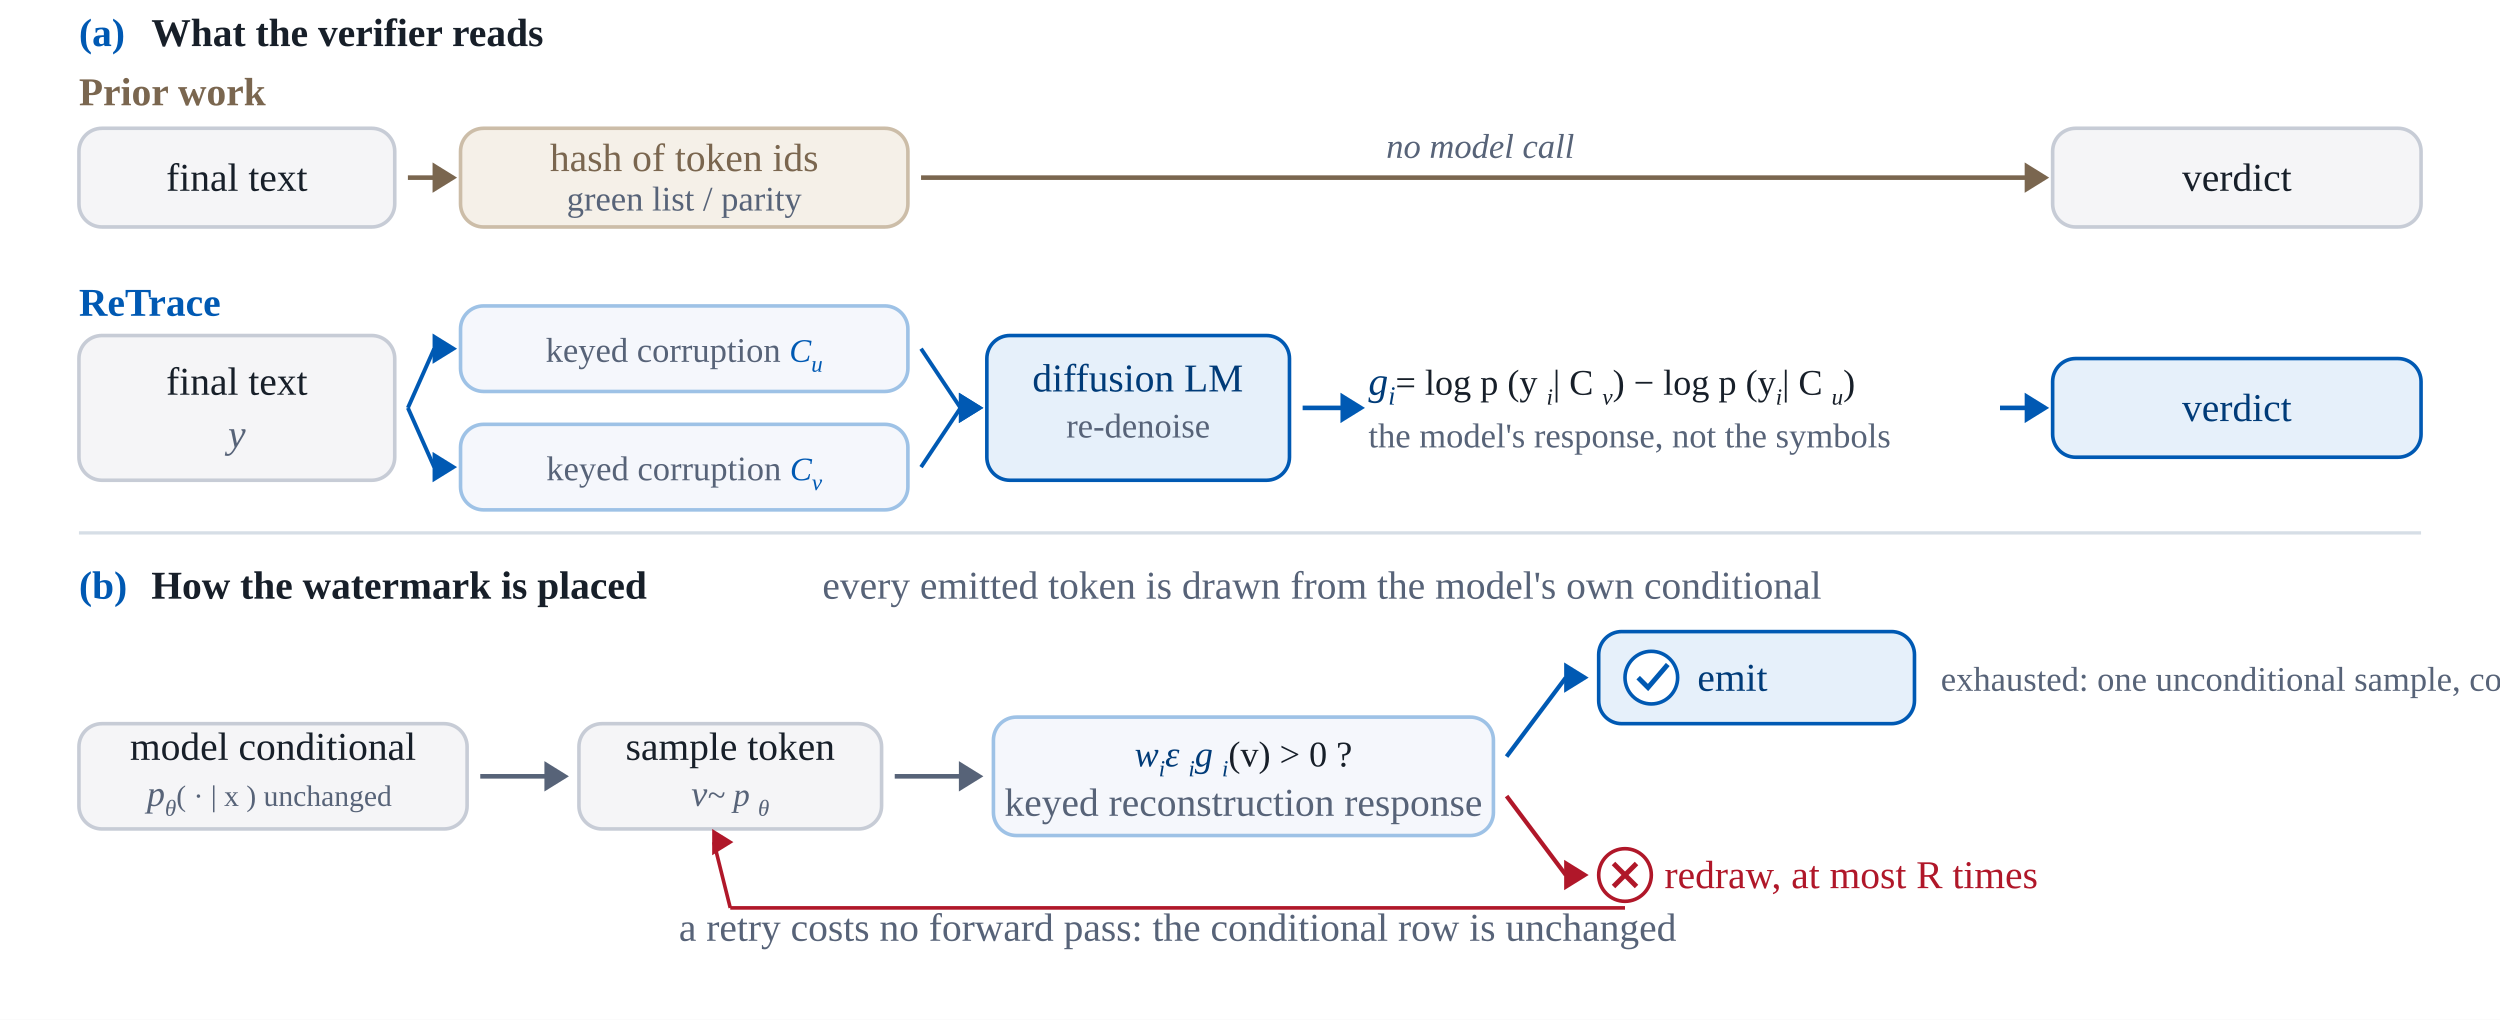
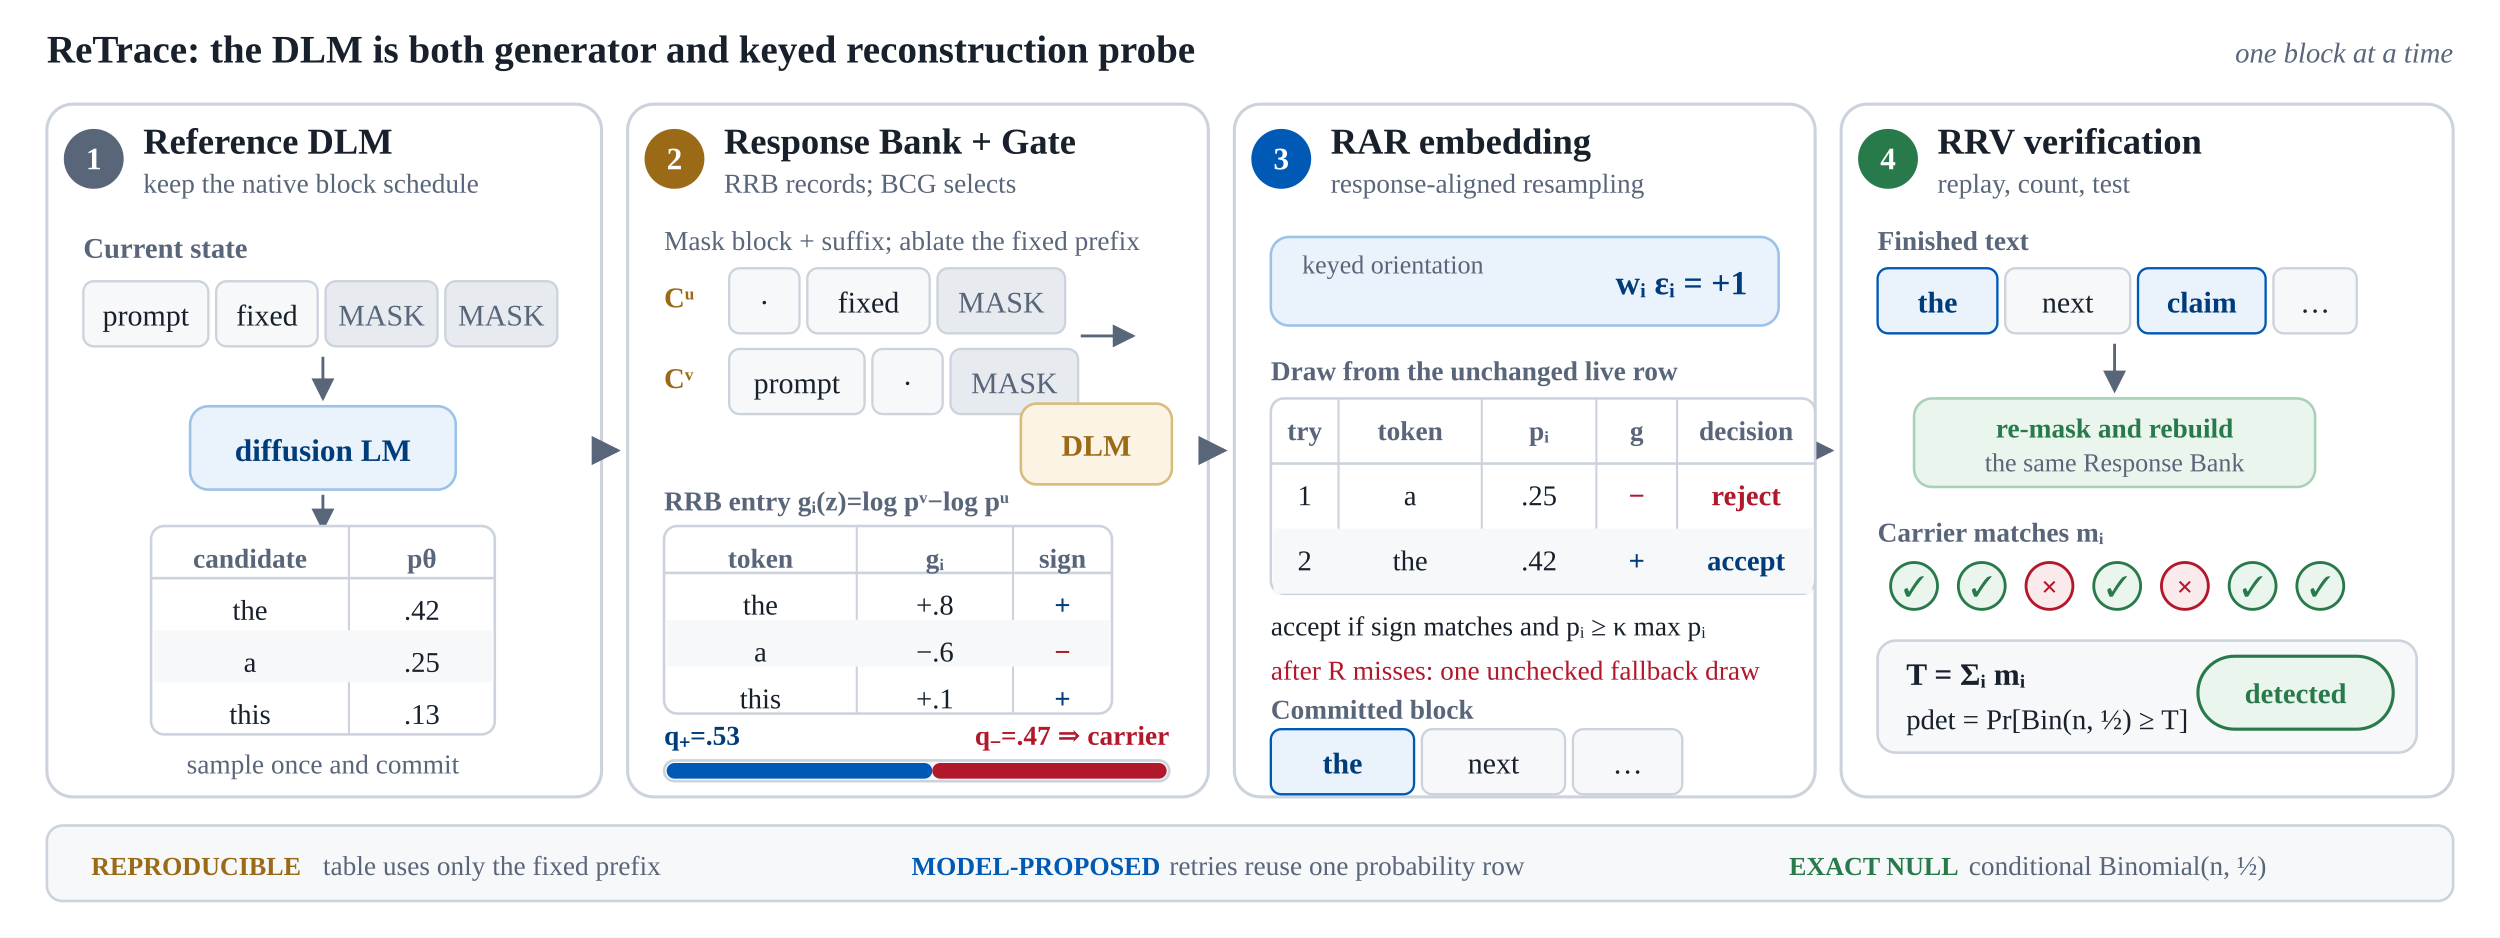
- <svg xmlns="http://www.w3.org/2000/svg" width="760" height="310" preserveAspectRatio="xMinYMin meet" viewBox="0 0 760 310" version="1.0" fill-rule="evenodd">
-   <clipPath id="clip">
-     <rect x="0" y="0" width="760" height="310" />
-   </clipPath>
-   <g id="group" transform="scale(1,-1) translate(0,-310)" style="clip-path: url(#clip)">
-     <g transform="">
-       <rect x="0" y="0" width="760" height="310" style="stroke: none; stroke-linecap: butt; stroke-width: 1; fill: rgb(100%,100%,100%); fill-rule: evenodd;" />
-       <text x="24" y="296" style="font-family: 'Times New Roman'; font-weight: bold; font-size: 12px;fill: rgb(0%,35%,70%); stroke:none;" transform="translate(0,592) scale(1,-1)">(a)</text>
-       <text x="46" y="296" style="font-family: 'Times New Roman'; font-weight: bold; font-size: 12px;fill: rgb(9%,12%,16%); stroke:none;" transform="translate(0,592) scale(1,-1)">What the verifier reads</text>
-       <text x="24" y="278" style="font-family: 'Times New Roman'; font-weight: bold; font-size: 12px;fill: rgb(48%,40%,31%); stroke:none;" transform="translate(0,556) scale(1,-1)">Prior work</text>
-       <rect x="24" y="241" width="96" height="30" rx="7" ry="7" style="stroke: rgb(78%,80%,84%); stroke-linecap: butt; stroke-width: 1.1; fill: rgb(96%,96%,97%); fill-rule: evenodd;" />
-       <text x="50.508" y="252" style="font-family: 'Times New Roman'; font-size: 12px;fill: rgb(9%,12%,16%); stroke:none;" transform="translate(0,504) scale(1,-1)">final text</text>
-       <path d="M 124,256 L 132,256 Z" style="stroke: rgb(48%,40%,31%); stroke-linecap: butt; stroke-width: 1.4;" />
-       <polygon points="138 256, 132 259.72, 132 252.28" style="stroke: rgb(48%,40%,31%); stroke-linecap: butt; stroke-width: 1; fill: rgb(48%,40%,31%); fill-rule: evenodd;" />
-       <rect x="140" y="241" width="136" height="30" rx="7" ry="7" style="stroke: rgb(80%,74%,66%); stroke-linecap: butt; stroke-width: 1.1; fill: rgb(96%,94%,91%); fill-rule: evenodd;" />
-       <text x="167.172" y="258" style="font-family: 'Times New Roman'; font-size: 12px;fill: rgb(48%,40%,31%); stroke:none;" transform="translate(0,516) scale(1,-1)">hash of token ids</text>
-       <text x="172.281" y="246" style="font-family: 'Times New Roman'; font-size: 10.5px;fill: rgb(34%,39%,47%); stroke:none;" transform="translate(0,492) scale(1,-1)">green list / parity</text>
-       <path d="M 280,256 L 616,256 Z" style="stroke: rgb(48%,40%,31%); stroke-linecap: butt; stroke-width: 1.4;" />
-       <polygon points="622 256, 616 259.72, 616 252.28" style="stroke: rgb(48%,40%,31%); stroke-linecap: butt; stroke-width: 1; fill: rgb(48%,40%,31%); fill-rule: evenodd;" />
-       <text x="421.422" y="262" style="font-family: 'Times New Roman'; font-style: italic; font-size: 10.5px;fill: rgb(34%,39%,47%); stroke:none;" transform="translate(0,524) scale(1,-1)">no model call</text>
-       <rect x="624" y="241" width="112" height="30" rx="7" ry="7" style="stroke: rgb(78%,80%,84%); stroke-linecap: butt; stroke-width: 1.1; fill: rgb(96%,96%,97%); fill-rule: evenodd;" />
-       <text x="663.342" y="252" style="font-family: 'Times New Roman'; font-size: 12px;fill: rgb(9%,12%,16%); stroke:none;" transform="translate(0,504) scale(1,-1)">verdict</text>
-       <text x="24" y="214" style="font-family: 'Times New Roman'; font-weight: bold; font-size: 12px;fill: rgb(0%,35%,70%); stroke:none;" transform="translate(0,428) scale(1,-1)">ReTrace</text>
-       <rect x="24" y="164" width="96" height="44" rx="7" ry="7" style="stroke: rgb(78%,80%,84%); stroke-linecap: butt; stroke-width: 1.1; fill: rgb(96%,96%,97%); fill-rule: evenodd;" />
-       <text x="50.508" y="190" style="font-family: 'Times New Roman'; font-size: 12px;fill: rgb(9%,12%,16%); stroke:none;" transform="translate(0,380) scale(1,-1)">final text</text>
-       <text x="69.337" y="174" style="font-family: 'Times New Roman'; font-style: italic; font-size: 12px;fill: rgb(34%,39%,47%); stroke:none;" transform="translate(0,348) scale(1,-1)">y</text>
-       <rect x="140" y="191" width="136" height="26" rx="7" ry="7" style="stroke: rgb(62%,76%,90%); stroke-linecap: butt; stroke-width: 1.1; fill: rgb(96%,97%,99%); fill-rule: evenodd;" />
-       <text x="165.886" y="200" style="font-family: 'Times New Roman'; font-size: 10.5px;fill: rgb(34%,39%,47%); stroke:none;" transform="translate(0,400) scale(1,-1)">keyed corruption </text>
-       <text x="239.944" y="200" style="font-family: 'Times New Roman'; font-style: italic; font-size: 10px;fill: rgb(0%,35%,70%); stroke:none;" transform="translate(0,400) scale(1,-1)">C</text>
-       <text x="246.614" y="197" style="font-family: 'Times New Roman'; font-style: italic; font-size: 7px;fill: rgb(0%,35%,70%); stroke:none;" transform="translate(0,394) scale(1,-1)">u</text>
-       <path d="M 124,186 L 132,204 Z" style="stroke: rgb(0%,35%,70%); stroke-linecap: butt; stroke-width: 1.2;" />
-       <polygon points="138 204, 132 207.72, 132 200.28" style="stroke: rgb(0%,35%,70%); stroke-linecap: butt; stroke-width: 1; fill: rgb(0%,35%,70%); fill-rule: evenodd;" />
-       <path d="M 280,204 L 292,186 Z" style="stroke: rgb(0%,35%,70%); stroke-linecap: butt; stroke-width: 1.2;" />
-       <polygon points="298 186, 292 189.72, 292 182.28" style="stroke: rgb(0%,35%,70%); stroke-linecap: butt; stroke-width: 1; fill: rgb(0%,35%,70%); fill-rule: evenodd;" />
-       <rect x="140" y="155" width="136" height="26" rx="7" ry="7" style="stroke: rgb(62%,76%,90%); stroke-linecap: butt; stroke-width: 1.1; fill: rgb(96%,97%,99%); fill-rule: evenodd;" />
-       <text x="166.082" y="164" style="font-family: 'Times New Roman'; font-size: 10.5px;fill: rgb(34%,39%,47%); stroke:none;" transform="translate(0,328) scale(1,-1)">keyed corruption </text>
-       <text x="240.141" y="164" style="font-family: 'Times New Roman'; font-style: italic; font-size: 10px;fill: rgb(0%,35%,70%); stroke:none;" transform="translate(0,328) scale(1,-1)">C</text>
-       <text x="246.811" y="161" style="font-family: 'Times New Roman'; font-style: italic; font-size: 7px;fill: rgb(0%,35%,70%); stroke:none;" transform="translate(0,322) scale(1,-1)">v</text>
-       <path d="M 124,186 L 132,168 Z" style="stroke: rgb(0%,35%,70%); stroke-linecap: butt; stroke-width: 1.2;" />
-       <polygon points="138 168, 132 171.72, 132 164.28" style="stroke: rgb(0%,35%,70%); stroke-linecap: butt; stroke-width: 1; fill: rgb(0%,35%,70%); fill-rule: evenodd;" />
-       <path d="M 280,168 L 292,186 Z" style="stroke: rgb(0%,35%,70%); stroke-linecap: butt; stroke-width: 1.2;" />
-       <polygon points="298 186, 292 189.72, 292 182.28" style="stroke: rgb(0%,35%,70%); stroke-linecap: butt; stroke-width: 1; fill: rgb(0%,35%,70%); fill-rule: evenodd;" />
-       <rect x="300" y="164" width="92" height="44" rx="7" ry="7" style="stroke: rgb(0%,35%,70%); stroke-linecap: butt; stroke-width: 1.1; fill: rgb(90%,94%,98%); fill-rule: evenodd;" />
-       <text x="313.835" y="191" style="font-family: 'Times New Roman'; font-size: 12px;fill: rgb(0%,23%,47%); stroke:none;" transform="translate(0,382) scale(1,-1)">diffusion LM</text>
-       <text x="324.136" y="177" style="font-family: 'Times New Roman'; font-size: 10.5px;fill: rgb(34%,39%,47%); stroke:none;" transform="translate(0,354) scale(1,-1)">re-denoise</text>
-       <path d="M 396,186 L 408,186 Z" style="stroke: rgb(0%,35%,70%); stroke-linecap: butt; stroke-width: 1.4;" />
-       <polygon points="414 186, 408 189.72, 408 182.28" style="stroke: rgb(0%,35%,70%); stroke-linecap: butt; stroke-width: 1; fill: rgb(0%,35%,70%); fill-rule: evenodd;" />
-       <text x="416" y="190" style="font-family: 'Times New Roman'; font-style: italic; font-size: 12px;fill: rgb(0%,23%,47%); stroke:none;" transform="translate(0,380) scale(1,-1)">g</text>
-       <text x="422.0" y="187" style="font-family: 'Times New Roman'; font-style: italic; font-size: 8px;fill: rgb(0%,23%,47%); stroke:none;" transform="translate(0,374) scale(1,-1)">i</text>
-       <text x="424.223" y="190" style="font-family: 'Times New Roman'; font-size: 11px;fill: rgb(9%,12%,16%); stroke:none;" transform="translate(0,380) scale(1,-1)"> = log p (y</text>
-       <text x="470.146" y="187" style="font-family: 'Times New Roman'; font-style: italic; font-size: 7px;fill: rgb(9%,12%,16%); stroke:none;" transform="translate(0,374) scale(1,-1)">i</text>
-       <text x="472.09" y="190" style="font-family: 'Times New Roman'; font-size: 11px;fill: rgb(9%,12%,16%); stroke:none;" transform="translate(0,380) scale(1,-1)"> | C</text>
-       <text x="487.129" y="187" style="font-family: 'Times New Roman'; font-style: italic; font-size: 7px;fill: rgb(9%,12%,16%); stroke:none;" transform="translate(0,374) scale(1,-1)">v</text>
-       <text x="490.236" y="190" style="font-family: 'Times New Roman'; font-size: 11px;fill: rgb(9%,12%,16%); stroke:none;" transform="translate(0,380) scale(1,-1)">) − log p (y</text>
-       <text x="539.822" y="187" style="font-family: 'Times New Roman'; font-style: italic; font-size: 7px;fill: rgb(9%,12%,16%); stroke:none;" transform="translate(0,374) scale(1,-1)">i</text>
-       <text x="541.767" y="190" style="font-family: 'Times New Roman'; font-size: 11px;fill: rgb(9%,12%,16%); stroke:none;" transform="translate(0,380) scale(1,-1)"> | C</text>
-       <text x="556.806" y="187" style="font-family: 'Times New Roman'; font-style: italic; font-size: 7px;fill: rgb(9%,12%,16%); stroke:none;" transform="translate(0,374) scale(1,-1)">u</text>
-       <text x="560.306" y="190" style="font-family: 'Times New Roman'; font-size: 11px;fill: rgb(9%,12%,16%); stroke:none;" transform="translate(0,380) scale(1,-1)">)</text>
-       <text x="416" y="174" style="font-family: 'Times New Roman'; font-size: 10.5px;fill: rgb(34%,39%,47%); stroke:none;" transform="translate(0,348) scale(1,-1)">the model's response, not the symbols</text>
-       <path d="M 608,186 L 616,186 Z" style="stroke: rgb(0%,35%,70%); stroke-linecap: butt; stroke-width: 1.4;" />
-       <polygon points="622 186, 616 189.72, 616 182.28" style="stroke: rgb(0%,35%,70%); stroke-linecap: butt; stroke-width: 1; fill: rgb(0%,35%,70%); fill-rule: evenodd;" />
-       <rect x="624" y="171" width="112" height="30" rx="7" ry="7" style="stroke: rgb(0%,35%,70%); stroke-linecap: butt; stroke-width: 1.1; fill: rgb(90%,94%,98%); fill-rule: evenodd;" />
-       <text x="663.342" y="182" style="font-family: 'Times New Roman'; font-size: 12px;fill: rgb(0%,23%,47%); stroke:none;" transform="translate(0,364) scale(1,-1)">verdict</text>
-       <path d="M 24,148 L 736,148 Z" style="stroke: rgb(84%,87%,90%); stroke-linecap: butt; stroke-width: 1;" />
-       <text x="24" y="128" style="font-family: 'Times New Roman'; font-weight: bold; font-size: 12px;fill: rgb(0%,35%,70%); stroke:none;" transform="translate(0,256) scale(1,-1)">(b)</text>
-       <text x="46" y="128" style="font-family: 'Times New Roman'; font-weight: bold; font-size: 12px;fill: rgb(9%,12%,16%); stroke:none;" transform="translate(0,256) scale(1,-1)">How the watermark is placed</text>
-       <text x="250" y="128" style="font-family: 'Times New Roman'; font-size: 12px;fill: rgb(34%,39%,47%); stroke:none;" transform="translate(0,256) scale(1,-1)">every emitted token is drawn from the model's own conditional</text>
-       <rect x="24" y="58" width="118" height="32" rx="7" ry="7" style="stroke: rgb(78%,80%,84%); stroke-linecap: butt; stroke-width: 1.1; fill: rgb(96%,96%,97%); fill-rule: evenodd;" />
-       <text x="39.509" y="79" style="font-family: 'Times New Roman'; font-size: 12px;fill: rgb(9%,12%,16%); stroke:none;" transform="translate(0,158) scale(1,-1)">model conditional</text>
-       <text x="44.642" y="65" style="font-family: 'Times New Roman'; font-style: italic; font-size: 11px;fill: rgb(34%,39%,47%); stroke:none;" transform="translate(0,130) scale(1,-1)">p</text>
-       <text x="50.142" y="62" style="font-family: 'Times New Roman'; font-style: italic; font-size: 7px;fill: rgb(34%,39%,47%); stroke:none;" transform="translate(0,124) scale(1,-1)">θ</text>
-       <text x="53.581" y="65" style="font-family: 'Times New Roman'; font-size: 9px;fill: rgb(34%,39%,47%); stroke:none;" transform="translate(0,130) scale(1,-1)">( · | x )  unchanged</text>
-       <path d="M 146,74 L 166,74 Z" style="stroke: rgb(34%,39%,47%); stroke-linecap: butt; stroke-width: 1.4;" />
-       <polygon points="172 74, 166 77.72, 166 70.28" style="stroke: rgb(34%,39%,47%); stroke-linecap: butt; stroke-width: 1; fill: rgb(34%,39%,47%); fill-rule: evenodd;" />
-       <rect x="176" y="58" width="92" height="32" rx="7" ry="7" style="stroke: rgb(78%,80%,84%); stroke-linecap: butt; stroke-width: 1.1; fill: rgb(96%,96%,97%); fill-rule: evenodd;" />
-       <text x="190.175" y="79" style="font-family: 'Times New Roman'; font-size: 12px;fill: rgb(9%,12%,16%); stroke:none;" transform="translate(0,158) scale(1,-1)">sample token</text>
-       <text x="210.135" y="65" style="font-family: 'Times New Roman'; font-style: italic; font-size: 11px;fill: rgb(34%,39%,47%); stroke:none;" transform="translate(0,130) scale(1,-1)">v</text>
-       <text x="215.017" y="65" style="font-family: 'Times New Roman'; font-style: italic; font-size: 10px;fill: rgb(34%,39%,47%); stroke:none;" transform="translate(0,130) scale(1,-1)"> ~ p</text>
-       <text x="230.427" y="62" style="font-family: 'Times New Roman'; font-style: italic; font-size: 7px;fill: rgb(34%,39%,47%); stroke:none;" transform="translate(0,124) scale(1,-1)">θ</text>
-       <path d="M 272,74 L 292,74 Z" style="stroke: rgb(34%,39%,47%); stroke-linecap: butt; stroke-width: 1.4;" />
-       <polygon points="298 74, 292 77.72, 292 70.28" style="stroke: rgb(34%,39%,47%); stroke-linecap: butt; stroke-width: 1; fill: rgb(34%,39%,47%); fill-rule: evenodd;" />
-       <rect x="302" y="56" width="152" height="36" rx="7" ry="7" style="stroke: rgb(62%,76%,90%); stroke-linecap: butt; stroke-width: 1.1; fill: rgb(96%,97%,99%); fill-rule: evenodd;" />
-       <text x="344.916" y="77" style="font-family: 'Times New Roman'; font-style: italic; font-size: 11px;fill: rgb(0%,23%,47%); stroke:none;" transform="translate(0,154) scale(1,-1)">w</text>
-       <text x="352.253" y="74" style="font-family: 'Times New Roman'; font-style: italic; font-size: 7px;fill: rgb(0%,23%,47%); stroke:none;" transform="translate(0,148) scale(1,-1)">i</text>
-       <text x="354.198" y="77" style="font-family: 'Times New Roman'; font-style: italic; font-size: 11px;fill: rgb(0%,23%,47%); stroke:none;" transform="translate(0,154) scale(1,-1)"> ε</text>
-       <text x="361.282" y="74" style="font-family: 'Times New Roman'; font-style: italic; font-size: 7px;fill: rgb(0%,23%,47%); stroke:none;" transform="translate(0,148) scale(1,-1)">i</text>
-       <text x="363.227" y="77" style="font-family: 'Times New Roman'; font-style: italic; font-size: 11px;fill: rgb(0%,23%,47%); stroke:none;" transform="translate(0,154) scale(1,-1)"> g</text>
-       <text x="371.477" y="74" style="font-family: 'Times New Roman'; font-style: italic; font-size: 7px;fill: rgb(0%,23%,47%); stroke:none;" transform="translate(0,148) scale(1,-1)">i</text>
-       <text x="373.422" y="77" style="font-family: 'Times New Roman'; font-size: 11px;fill: rgb(9%,12%,16%); stroke:none;" transform="translate(0,154) scale(1,-1)">(v) &gt; 0 ?</text>
-       <text x="305.358" y="62" style="font-family: 'Times New Roman'; font-size: 12px;fill: rgb(34%,39%,47%); stroke:none;" transform="translate(0,124) scale(1,-1)">keyed reconstruction response</text>
-       <path d="M 458,80 L 476,104 Z" style="stroke: rgb(0%,35%,70%); stroke-linecap: butt; stroke-width: 1.3;" />
-       <polygon points="482 104, 476 107.72, 476 100.28" style="stroke: rgb(0%,35%,70%); stroke-linecap: butt; stroke-width: 1; fill: rgb(0%,35%,70%); fill-rule: evenodd;" />
-       <rect x="486" y="90" width="96" height="28" rx="7" ry="7" style="stroke: rgb(0%,35%,70%); stroke-linecap: butt; stroke-width: 1.1; fill: rgb(90%,94%,98%); fill-rule: evenodd;" />
-       <circle cx="502" cy="104" r="8" style="stroke: rgb(0%,35%,70%); stroke-linecap: butt; stroke-width: 1.1; fill: rgb(100%,100%,100%); fill-rule: evenodd;" />
-       <path d="M 498 104 L 501 101 L 507 108 " style="stroke: rgb(0%,35%,70%); stroke-linecap: butt; stroke-width: 1.5; fill: none; fill-rule: evenodd;" />
-       <text x="516" y="100" style="font-family: 'Times New Roman'; font-size: 12px;fill: rgb(0%,23%,47%); stroke:none;" transform="translate(0,200) scale(1,-1)">emit</text>
-       <path d="M 458,68 L 476,44 Z" style="stroke: rgb(69%,9%,16%); stroke-linecap: butt; stroke-width: 1.3;" />
-       <polygon points="482 44, 476 47.72, 476 40.28" style="stroke: rgb(69%,9%,16%); stroke-linecap: butt; stroke-width: 1; fill: rgb(69%,9%,16%); fill-rule: evenodd;" />
-       <circle cx="494" cy="44" r="8" style="stroke: rgb(69%,9%,16%); stroke-linecap: butt; stroke-width: 1.1; fill: rgb(100%,100%,100%); fill-rule: evenodd;" />
-       <path d="M 490.5,40.5 L 497.5,47.5 Z" style="stroke: rgb(69%,9%,16%); stroke-linecap: butt; stroke-width: 1.5;" />
-       <path d="M 490.5,47.5 L 497.5,40.5 Z" style="stroke: rgb(69%,9%,16%); stroke-linecap: butt; stroke-width: 1.5;" />
-       <text x="506" y="40" style="font-family: 'Times New Roman'; font-size: 12px;fill: rgb(69%,9%,16%); stroke:none;" transform="translate(0,80) scale(1,-1)">redraw, at most R times</text>
-       <path d="M 494,34 L 222,34 Z" style="stroke: rgb(69%,9%,16%); stroke-linecap: butt; stroke-width: 1.1;" />
-       <path d="M 222,34 L 217,54 Z" style="stroke: rgb(69%,9%,16%); stroke-linecap: butt; stroke-width: 1.1;" />
-       <polygon points="222 54, 217 57.1, 217 50.9" style="stroke: rgb(69%,9%,16%); stroke-linecap: butt; stroke-width: 1; fill: rgb(69%,9%,16%); fill-rule: evenodd;" />
-       <text x="206.374" y="24" style="font-family: 'Times New Roman'; font-size: 12px;fill: rgb(34%,39%,47%); stroke:none;" transform="translate(0,48) scale(1,-1)">a retry costs no forward pass: the conditional row is unchanged</text>
-       <text x="590" y="100" style="font-family: 'Times New Roman'; font-size: 10.5px;fill: rgb(34%,39%,47%); stroke:none;" transform="translate(0,200) scale(1,-1)">exhausted: one unconditional sample, committed as-is</text>
-     </g>
-   </g>
+ <svg xmlns="http://www.w3.org/2000/svg" width="960" height="360" viewBox="0 0 960 360">
+   <defs>
+     <marker id="arrow" markerWidth="8" markerHeight="8" refX="7" refY="4" orient="auto" markerUnits="strokeWidth">
+       <path d="M0,0 L8,4 L0,8 z" fill="#596579" />
+     </marker>
+     <style>
+     text { font-family: 'Times New Roman', 'Liberation Serif', serif; }
+   </style>
+   </defs>
+   <rect width="100%" height="100%" fill="white" />
+   <text x="18" y="24" font-size="15" fill="#17202B" font-weight="bold" font-style="normal" text-anchor="start">ReTrace: the DLM is both generator and keyed reconstruction probe</text>
+   <text x="942" y="24" font-size="11" fill="#596579" font-weight="normal" font-style="italic" text-anchor="end">one block at a time</text>
+   <rect x="18" y="40" width="213" height="266" rx="10" fill="white" stroke="#CCD3DD" stroke-width="1.2" />
+   <circle cx="36" cy="61" r="11" fill="#596579" stroke="#596579" stroke-width="1" />
+   <text x="36" y="65" font-size="12" fill="white" font-weight="bold" font-style="normal" text-anchor="middle">1</text>
+   <text x="55" y="59" font-size="14" fill="#17202B" font-weight="bold" font-style="normal" text-anchor="start">Reference DLM</text>
+   <text x="55" y="74" font-size="10.5" fill="#596579" font-weight="normal" font-style="normal" text-anchor="start">keep the native block schedule</text>
+   <rect x="241" y="40" width="223" height="266" rx="10" fill="white" stroke="#CCD3DD" stroke-width="1.2" />
+   <circle cx="259" cy="61" r="11" fill="#9B6A16" stroke="#9B6A16" stroke-width="1" />
+   <text x="259" y="65" font-size="12" fill="white" font-weight="bold" font-style="normal" text-anchor="middle">2</text>
+   <text x="278" y="59" font-size="14" fill="#17202B" font-weight="bold" font-style="normal" text-anchor="start">Response Bank + Gate</text>
+   <text x="278" y="74" font-size="10.5" fill="#596579" font-weight="normal" font-style="normal" text-anchor="start">RRB records; BCG selects</text>
+   <rect x="474" y="40" width="223" height="266" rx="10" fill="white" stroke="#CCD3DD" stroke-width="1.2" />
+   <circle cx="492" cy="61" r="11" fill="#005AB5" stroke="#005AB5" stroke-width="1" />
+   <text x="492" y="65" font-size="12" fill="white" font-weight="bold" font-style="normal" text-anchor="middle">3</text>
+   <text x="511" y="59" font-size="14" fill="#17202B" font-weight="bold" font-style="normal" text-anchor="start">RAR embedding</text>
+   <text x="511" y="74" font-size="10.5" fill="#596579" font-weight="normal" font-style="normal" text-anchor="start">response-aligned resampling</text>
+   <rect x="707" y="40" width="235" height="266" rx="10" fill="white" stroke="#CCD3DD" stroke-width="1.2" />
+   <circle cx="725" cy="61" r="11" fill="#287A4B" stroke="#287A4B" stroke-width="1" />
+   <text x="725" y="65" font-size="12" fill="white" font-weight="bold" font-style="normal" text-anchor="middle">4</text>
+   <text x="744" y="59" font-size="14" fill="#17202B" font-weight="bold" font-style="normal" text-anchor="start">RRV verification</text>
+   <text x="744" y="74" font-size="10.5" fill="#596579" font-weight="normal" font-style="normal" text-anchor="start">replay, count, test</text>
+   <line x1="233" y1="173" x2="237" y2="173" stroke="#596579" stroke-width="1.4" marker-end="url(#arrow)" />
+   <line x1="466" y1="173" x2="470" y2="173" stroke="#596579" stroke-width="1.4" marker-end="url(#arrow)" />
+   <line x1="699" y1="173" x2="703" y2="173" stroke="#596579" stroke-width="1.4" marker-end="url(#arrow)" />
+   <text x="32" y="99" font-size="11" fill="#596579" font-weight="bold" font-style="normal" text-anchor="start">Current state</text>
+   <rect x="32" y="108" width="48" height="25" rx="4" fill="#F6F8FA" stroke="#CCD3DD" stroke-width="0.9" />
+   <text x="56.0" y="125" font-size="11.5" fill="#17202B" font-weight="normal" font-style="normal" text-anchor="middle">prompt</text>
+   <rect x="83" y="108" width="39" height="25" rx="4" fill="#F6F8FA" stroke="#CCD3DD" stroke-width="0.9" />
+   <text x="102.5" y="125" font-size="11.5" fill="#17202B" font-weight="normal" font-style="normal" text-anchor="middle">fixed</text>
+   <rect x="125" y="108" width="43" height="25" rx="4" fill="#E7EBF0" stroke="#CCD3DD" stroke-width="0.9" />
+   <text x="146.5" y="125" font-size="11.5" fill="#596579" font-weight="normal" font-style="normal" text-anchor="middle">MASK</text>
+   <rect x="171" y="108" width="43" height="25" rx="4" fill="#E7EBF0" stroke="#CCD3DD" stroke-width="0.9" />
+   <text x="192.5" y="125" font-size="11.5" fill="#596579" font-weight="normal" font-style="normal" text-anchor="middle">MASK</text>
+   <line x1="124" y1="137" x2="124" y2="153" stroke="#596579" stroke-width="1.1" marker-end="url(#arrow)" />
+   <rect x="73" y="156" width="102" height="32" rx="7" fill="#EAF3FC" stroke="#9BC3EA" stroke-width="1" />
+   <text x="124" y="177" font-size="12" fill="#003C7A" font-weight="bold" font-style="normal" text-anchor="middle">diffusion LM</text>
+   <line x1="124" y1="190" x2="124" y2="203" stroke="#596579" stroke-width="1.1" marker-end="url(#arrow)" />
+   <rect x="58" y="202" width="132" height="80" rx="5" fill="white" stroke="#CCD3DD" stroke-width="1" />
+   <path d="M58,222 H190" stroke="#CCD3DD" />
+   <line x1="134" y1="202" x2="134" y2="282" stroke="#CCD3DD" stroke-width="0.8" />
+   <text x="96.0" y="218" font-size="10.5" fill="#596579" font-weight="bold" font-style="normal" text-anchor="middle">candidate</text>
+   <text x="162.0" y="218" font-size="10.5" fill="#596579" font-weight="bold" font-style="normal" text-anchor="middle">pθ</text>
+   <text x="96.0" y="238" font-size="11" fill="#17202B" font-weight="normal" font-style="normal" text-anchor="middle">the</text>
+   <text x="162.0" y="238" font-size="11" fill="#17202B" font-weight="normal" font-style="normal" text-anchor="middle">.42</text>
+   <rect x="59" y="242" width="130" height="20" fill="#F6F8FA" />
+   <text x="96.0" y="258" font-size="11" fill="#17202B" font-weight="normal" font-style="normal" text-anchor="middle">a</text>
+   <text x="162.0" y="258" font-size="11" fill="#17202B" font-weight="normal" font-style="normal" text-anchor="middle">.25</text>
+   <text x="96.0" y="278" font-size="11" fill="#17202B" font-weight="normal" font-style="normal" text-anchor="middle">this</text>
+   <text x="162.0" y="278" font-size="11" fill="#17202B" font-weight="normal" font-style="normal" text-anchor="middle">.13</text>
+   <text x="124" y="297" font-size="10.5" fill="#596579" font-weight="normal" font-style="normal" text-anchor="middle">sample once and commit</text>
+   <text x="255" y="96" font-size="10.5" fill="#596579" font-weight="normal" font-style="normal" text-anchor="start">Mask block + suffix; ablate the fixed prefix</text>
+   <text x="255" y="118" font-size="11" fill="#9B6A16" font-weight="bold" font-style="normal" text-anchor="start">Cᵘ</text>
+   <rect x="280" y="103" width="27" height="25" rx="4" fill="#F6F8FA" stroke="#CCD3DD" stroke-width="0.9" />
+   <text x="293.5" y="120" font-size="11.5" fill="#17202B" font-weight="normal" font-style="normal" text-anchor="middle">·</text>
+   <rect x="310" y="103" width="47" height="25" rx="4" fill="#F6F8FA" stroke="#CCD3DD" stroke-width="0.9" />
+   <text x="333.5" y="120" font-size="11.5" fill="#17202B" font-weight="normal" font-style="normal" text-anchor="middle">fixed</text>
+   <rect x="360" y="103" width="49" height="25" rx="4" fill="#E7EBF0" stroke="#CCD3DD" stroke-width="0.9" />
+   <text x="384.5" y="120" font-size="11.5" fill="#596579" font-weight="normal" font-style="normal" text-anchor="middle">MASK</text>
+   <text x="255" y="149" font-size="11" fill="#9B6A16" font-weight="bold" font-style="normal" text-anchor="start">Cᵛ</text>
+   <rect x="280" y="134" width="52" height="25" rx="4" fill="#F6F8FA" stroke="#CCD3DD" stroke-width="0.9" />
+   <text x="306.0" y="151" font-size="11.5" fill="#17202B" font-weight="normal" font-style="normal" text-anchor="middle">prompt</text>
+   <rect x="335" y="134" width="27" height="25" rx="4" fill="#F6F8FA" stroke="#CCD3DD" stroke-width="0.9" />
+   <text x="348.5" y="151" font-size="11.5" fill="#17202B" font-weight="normal" font-style="normal" text-anchor="middle">·</text>
+   <rect x="365" y="134" width="49" height="25" rx="4" fill="#E7EBF0" stroke="#CCD3DD" stroke-width="0.9" />
+   <text x="389.5" y="151" font-size="11.5" fill="#596579" font-weight="normal" font-style="normal" text-anchor="middle">MASK</text>
+   <line x1="415" y1="129" x2="435" y2="129" stroke="#596579" stroke-width="1.1" marker-end="url(#arrow)" />
+   <rect x="392" y="155" width="58" height="31" rx="6" fill="#FBF3E3" stroke="#D9BB7B" stroke-width="1" />
+   <text x="421" y="175" font-size="11.5" fill="#9B6A16" font-weight="bold" font-style="normal" text-anchor="middle">DLM</text>
+   <text x="255" y="196" font-size="10.5" fill="#596579" font-weight="bold" font-style="normal" text-anchor="start">RRB entry  gᵢ(z)=log pᵛ−log pᵘ</text>
+   <rect x="255" y="202" width="172" height="72" rx="5" fill="white" stroke="#CCD3DD" stroke-width="1" />
+   <path d="M255,220 H427" stroke="#CCD3DD" />
+   <line x1="329" y1="202" x2="329" y2="274" stroke="#CCD3DD" stroke-width="0.8" />
+   <line x1="389" y1="202" x2="389" y2="274" stroke="#CCD3DD" stroke-width="0.8" />
+   <text x="292.0" y="218" font-size="10.5" fill="#596579" font-weight="bold" font-style="normal" text-anchor="middle">token</text>
+   <text x="359.0" y="218" font-size="10.5" fill="#596579" font-weight="bold" font-style="normal" text-anchor="middle">gᵢ</text>
+   <text x="408.0" y="218" font-size="10.5" fill="#596579" font-weight="bold" font-style="normal" text-anchor="middle">sign</text>
+   <text x="292.0" y="236" font-size="11" fill="#17202B" font-weight="normal" font-style="normal" text-anchor="middle">the</text>
+   <text x="359.0" y="236" font-size="11" fill="#17202B" font-weight="normal" font-style="normal" text-anchor="middle">+.8</text>
+   <text x="408.0" y="236" font-size="11" fill="#003C7A" font-weight="bold" font-style="normal" text-anchor="middle">+</text>
+   <rect x="256" y="238" width="170" height="18" fill="#F6F8FA" />
+   <text x="292.0" y="254" font-size="11" fill="#17202B" font-weight="normal" font-style="normal" text-anchor="middle">a</text>
+   <text x="359.0" y="254" font-size="11" fill="#17202B" font-weight="normal" font-style="normal" text-anchor="middle">−.6</text>
+   <text x="408.0" y="254" font-size="11" fill="#B2182B" font-weight="bold" font-style="normal" text-anchor="middle">−</text>
+   <text x="292.0" y="272" font-size="11" fill="#17202B" font-weight="normal" font-style="normal" text-anchor="middle">this</text>
+   <text x="359.0" y="272" font-size="11" fill="#17202B" font-weight="normal" font-style="normal" text-anchor="middle">+.1</text>
+   <text x="408.0" y="272" font-size="11" fill="#003C7A" font-weight="bold" font-style="normal" text-anchor="middle">+</text>
+   <rect x="255" y="292" width="194" height="8" rx="4" fill="#F6F8FA" stroke="#CCD3DD" stroke-width="1" />
+   <rect x="256" y="293" width="102" height="6" rx="3" fill="#005AB5" />
+   <rect x="358" y="293" width="90" height="6" rx="3" fill="#B2182B" />
+   <text x="255" y="286" font-size="10.5" fill="#003C7A" font-weight="bold" font-style="normal" text-anchor="start">q₊=.53</text>
+   <text x="449" y="286" font-size="10.5" fill="#B2182B" font-weight="bold" font-style="normal" text-anchor="end">q₋=.47  ⇒  carrier</text>
+   <rect x="488" y="91" width="195" height="34" rx="7" fill="#EAF3FC" stroke="#9BC3EA" stroke-width="1" />
+   <text x="500" y="105" font-size="10" fill="#596579" font-weight="normal" font-style="normal" text-anchor="start">keyed orientation</text>
+   <text x="671" y="113" font-size="13" fill="#003C7A" font-weight="bold" font-style="normal" text-anchor="end">wᵢ εᵢ = +1</text>
+   <text x="488" y="146" font-size="10.5" fill="#596579" font-weight="bold" font-style="normal" text-anchor="start">Draw from the unchanged live row</text>
+   <rect x="488" y="153" width="209" height="75" rx="5" fill="white" stroke="#CCD3DD" stroke-width="1" />
+   <path d="M488,178 H697" stroke="#CCD3DD" />
+   <line x1="514" y1="153" x2="514" y2="228" stroke="#CCD3DD" stroke-width="0.8" />
+   <line x1="569" y1="153" x2="569" y2="228" stroke="#CCD3DD" stroke-width="0.8" />
+   <line x1="613" y1="153" x2="613" y2="228" stroke="#CCD3DD" stroke-width="0.8" />
+   <line x1="644" y1="153" x2="644" y2="228" stroke="#CCD3DD" stroke-width="0.8" />
+   <text x="501.0" y="169" font-size="10.5" fill="#596579" font-weight="bold" font-style="normal" text-anchor="middle">try</text>
+   <text x="541.5" y="169" font-size="10.5" fill="#596579" font-weight="bold" font-style="normal" text-anchor="middle">token</text>
+   <text x="591.0" y="169" font-size="10.5" fill="#596579" font-weight="bold" font-style="normal" text-anchor="middle">pᵢ</text>
+   <text x="628.5" y="169" font-size="10.5" fill="#596579" font-weight="bold" font-style="normal" text-anchor="middle">g</text>
+   <text x="670.5" y="169" font-size="10.5" fill="#596579" font-weight="bold" font-style="normal" text-anchor="middle">decision</text>
+   <text x="501.0" y="194" font-size="11" fill="#17202B" font-weight="normal" font-style="normal" text-anchor="middle">1</text>
+   <text x="541.5" y="194" font-size="11" fill="#17202B" font-weight="normal" font-style="normal" text-anchor="middle">a</text>
+   <text x="591.0" y="194" font-size="11" fill="#17202B" font-weight="normal" font-style="normal" text-anchor="middle">.25</text>
+   <text x="628.5" y="194" font-size="11" fill="#B2182B" font-weight="bold" font-style="normal" text-anchor="middle">−</text>
+   <text x="670.5" y="194" font-size="11" fill="#B2182B" font-weight="bold" font-style="normal" text-anchor="middle">reject</text>
+   <rect x="489" y="203" width="207" height="25" fill="#F6F8FA" />
+   <text x="501.0" y="219" font-size="11" fill="#17202B" font-weight="normal" font-style="normal" text-anchor="middle">2</text>
+   <text x="541.5" y="219" font-size="11" fill="#17202B" font-weight="normal" font-style="normal" text-anchor="middle">the</text>
+   <text x="591.0" y="219" font-size="11" fill="#17202B" font-weight="normal" font-style="normal" text-anchor="middle">.42</text>
+   <text x="628.5" y="219" font-size="11" fill="#003C7A" font-weight="bold" font-style="normal" text-anchor="middle">+</text>
+   <text x="670.5" y="219" font-size="11" fill="#003C7A" font-weight="bold" font-style="normal" text-anchor="middle">accept</text>
+   <text x="488" y="244" font-size="10.5" fill="#17202B" font-weight="normal" font-style="normal" text-anchor="start">accept if sign matches and pᵢ ≥ κ max pᵢ</text>
+   <text x="488" y="261" font-size="10.5" fill="#B2182B" font-weight="normal" font-style="normal" text-anchor="start">after R misses: one unchecked fallback draw</text>
+   <text x="488" y="276" font-size="10.5" fill="#596579" font-weight="bold" font-style="normal" text-anchor="start">Committed block</text>
+   <rect x="488" y="280" width="55" height="25" rx="4" fill="#EAF3FC" stroke="#005AB5" stroke-width="0.9" />
+   <text x="515.5" y="297" font-size="11.5" fill="#003C7A" font-weight="bold" font-style="normal" text-anchor="middle">the</text>
+   <rect x="546" y="280" width="55" height="25" rx="4" fill="#F6F8FA" stroke="#CCD3DD" stroke-width="0.9" />
+   <text x="573.5" y="297" font-size="11.5" fill="#17202B" font-weight="normal" font-style="normal" text-anchor="middle">next</text>
+   <rect x="604" y="280" width="42" height="25" rx="4" fill="#F6F8FA" stroke="#CCD3DD" stroke-width="0.9" />
+   <text x="625.0" y="297" font-size="11.5" fill="#17202B" font-weight="normal" font-style="normal" text-anchor="middle">…</text>
+   <text x="721" y="96" font-size="10.5" fill="#596579" font-weight="bold" font-style="normal" text-anchor="start">Finished text</text>
+   <rect x="721" y="103" width="46" height="25" rx="4" fill="#EAF3FC" stroke="#005AB5" stroke-width="0.9" />
+   <text x="744.0" y="120" font-size="11.5" fill="#003C7A" font-weight="bold" font-style="normal" text-anchor="middle">the</text>
+   <rect x="770" y="103" width="48" height="25" rx="4" fill="#F6F8FA" stroke="#CCD3DD" stroke-width="0.9" />
+   <text x="794.0" y="120" font-size="11.5" fill="#17202B" font-weight="normal" font-style="normal" text-anchor="middle">next</text>
+   <rect x="821" y="103" width="49" height="25" rx="4" fill="#EAF3FC" stroke="#005AB5" stroke-width="0.9" />
+   <text x="845.5" y="120" font-size="11.5" fill="#003C7A" font-weight="bold" font-style="normal" text-anchor="middle">claim</text>
+   <rect x="873" y="103" width="32" height="25" rx="4" fill="#F6F8FA" stroke="#CCD3DD" stroke-width="0.9" />
+   <text x="889.0" y="120" font-size="11.5" fill="#17202B" font-weight="normal" font-style="normal" text-anchor="middle">…</text>
+   <line x1="812" y1="132" x2="812" y2="150" stroke="#596579" stroke-width="1.1" marker-end="url(#arrow)" />
+   <rect x="735" y="153" width="154" height="34" rx="7" fill="#EAF5EE" stroke="#A9D1B8" stroke-width="1" />
+   <text x="812" y="168" font-size="10.5" fill="#287A4B" font-weight="bold" font-style="normal" text-anchor="middle">re-mask and rebuild</text>
+   <text x="812" y="181" font-size="10" fill="#596579" font-weight="normal" font-style="normal" text-anchor="middle">the same Response Bank</text>
+   <text x="721" y="208" font-size="10.5" fill="#596579" font-weight="bold" font-style="normal" text-anchor="start">Carrier matches mᵢ</text>
+   <circle cx="735" cy="225" r="9" fill="#EAF5EE" stroke="#287A4B" stroke-width="1.1" />
+   <text x="735" y="229" font-size="11" fill="#287A4B" font-weight="bold" font-style="normal" text-anchor="middle">✓</text>
+   <circle cx="761" cy="225" r="9" fill="#EAF5EE" stroke="#287A4B" stroke-width="1.1" />
+   <text x="761" y="229" font-size="11" fill="#287A4B" font-weight="bold" font-style="normal" text-anchor="middle">✓</text>
+   <circle cx="787" cy="225" r="9" fill="#FBEAEC" stroke="#B2182B" stroke-width="1.1" />
+   <text x="787" y="229" font-size="11" fill="#B2182B" font-weight="bold" font-style="normal" text-anchor="middle">×</text>
+   <circle cx="813" cy="225" r="9" fill="#EAF5EE" stroke="#287A4B" stroke-width="1.1" />
+   <text x="813" y="229" font-size="11" fill="#287A4B" font-weight="bold" font-style="normal" text-anchor="middle">✓</text>
+   <circle cx="839" cy="225" r="9" fill="#FBEAEC" stroke="#B2182B" stroke-width="1.1" />
+   <text x="839" y="229" font-size="11" fill="#B2182B" font-weight="bold" font-style="normal" text-anchor="middle">×</text>
+   <circle cx="865" cy="225" r="9" fill="#EAF5EE" stroke="#287A4B" stroke-width="1.1" />
+   <text x="865" y="229" font-size="11" fill="#287A4B" font-weight="bold" font-style="normal" text-anchor="middle">✓</text>
+   <circle cx="891" cy="225" r="9" fill="#EAF5EE" stroke="#287A4B" stroke-width="1.1" />
+   <text x="891" y="229" font-size="11" fill="#287A4B" font-weight="bold" font-style="normal" text-anchor="middle">✓</text>
+   <rect x="721" y="246" width="207" height="43" rx="7" fill="#F6F8FA" stroke="#CCD3DD" stroke-width="1" />
+   <text x="732" y="263" font-size="12" fill="#17202B" font-weight="bold" font-style="normal" text-anchor="start">T = Σᵢ mᵢ</text>
+   <text x="732" y="280" font-size="11" fill="#17202B" font-weight="normal" font-style="normal" text-anchor="start">pdet = Pr[Bin(n, ½) ≥ T]</text>
+   <rect x="844" y="252" width="75" height="28" rx="14" fill="#EAF5EE" stroke="#287A4B" stroke-width="1.2" />
+   <text x="881.5" y="270" font-size="11" fill="#287A4B" font-weight="bold" font-style="normal" text-anchor="middle">detected</text>
+   <rect x="18" y="317" width="924" height="29" rx="6" fill="#F6F8FA" stroke="#CCD3DD" stroke-width="1" />
+   <text x="35" y="336" font-size="10" fill="#9B6A16" font-weight="bold" font-style="normal" text-anchor="start">REPRODUCIBLE</text>
+   <text x="124" y="336" font-size="10.5" fill="#596579" font-weight="normal" font-style="normal" text-anchor="start">table uses only the fixed prefix</text>
+   <text x="350" y="336" font-size="10" fill="#005AB5" font-weight="bold" font-style="normal" text-anchor="start">MODEL-PROPOSED</text>
+   <text x="449" y="336" font-size="10.5" fill="#596579" font-weight="normal" font-style="normal" text-anchor="start">retries reuse one probability row</text>
+   <text x="687" y="336" font-size="10" fill="#287A4B" font-weight="bold" font-style="normal" text-anchor="start">EXACT NULL</text>
+   <text x="756" y="336" font-size="10.5" fill="#596579" font-weight="normal" font-style="normal" text-anchor="start">conditional Binomial(n, ½)</text>
</svg>
